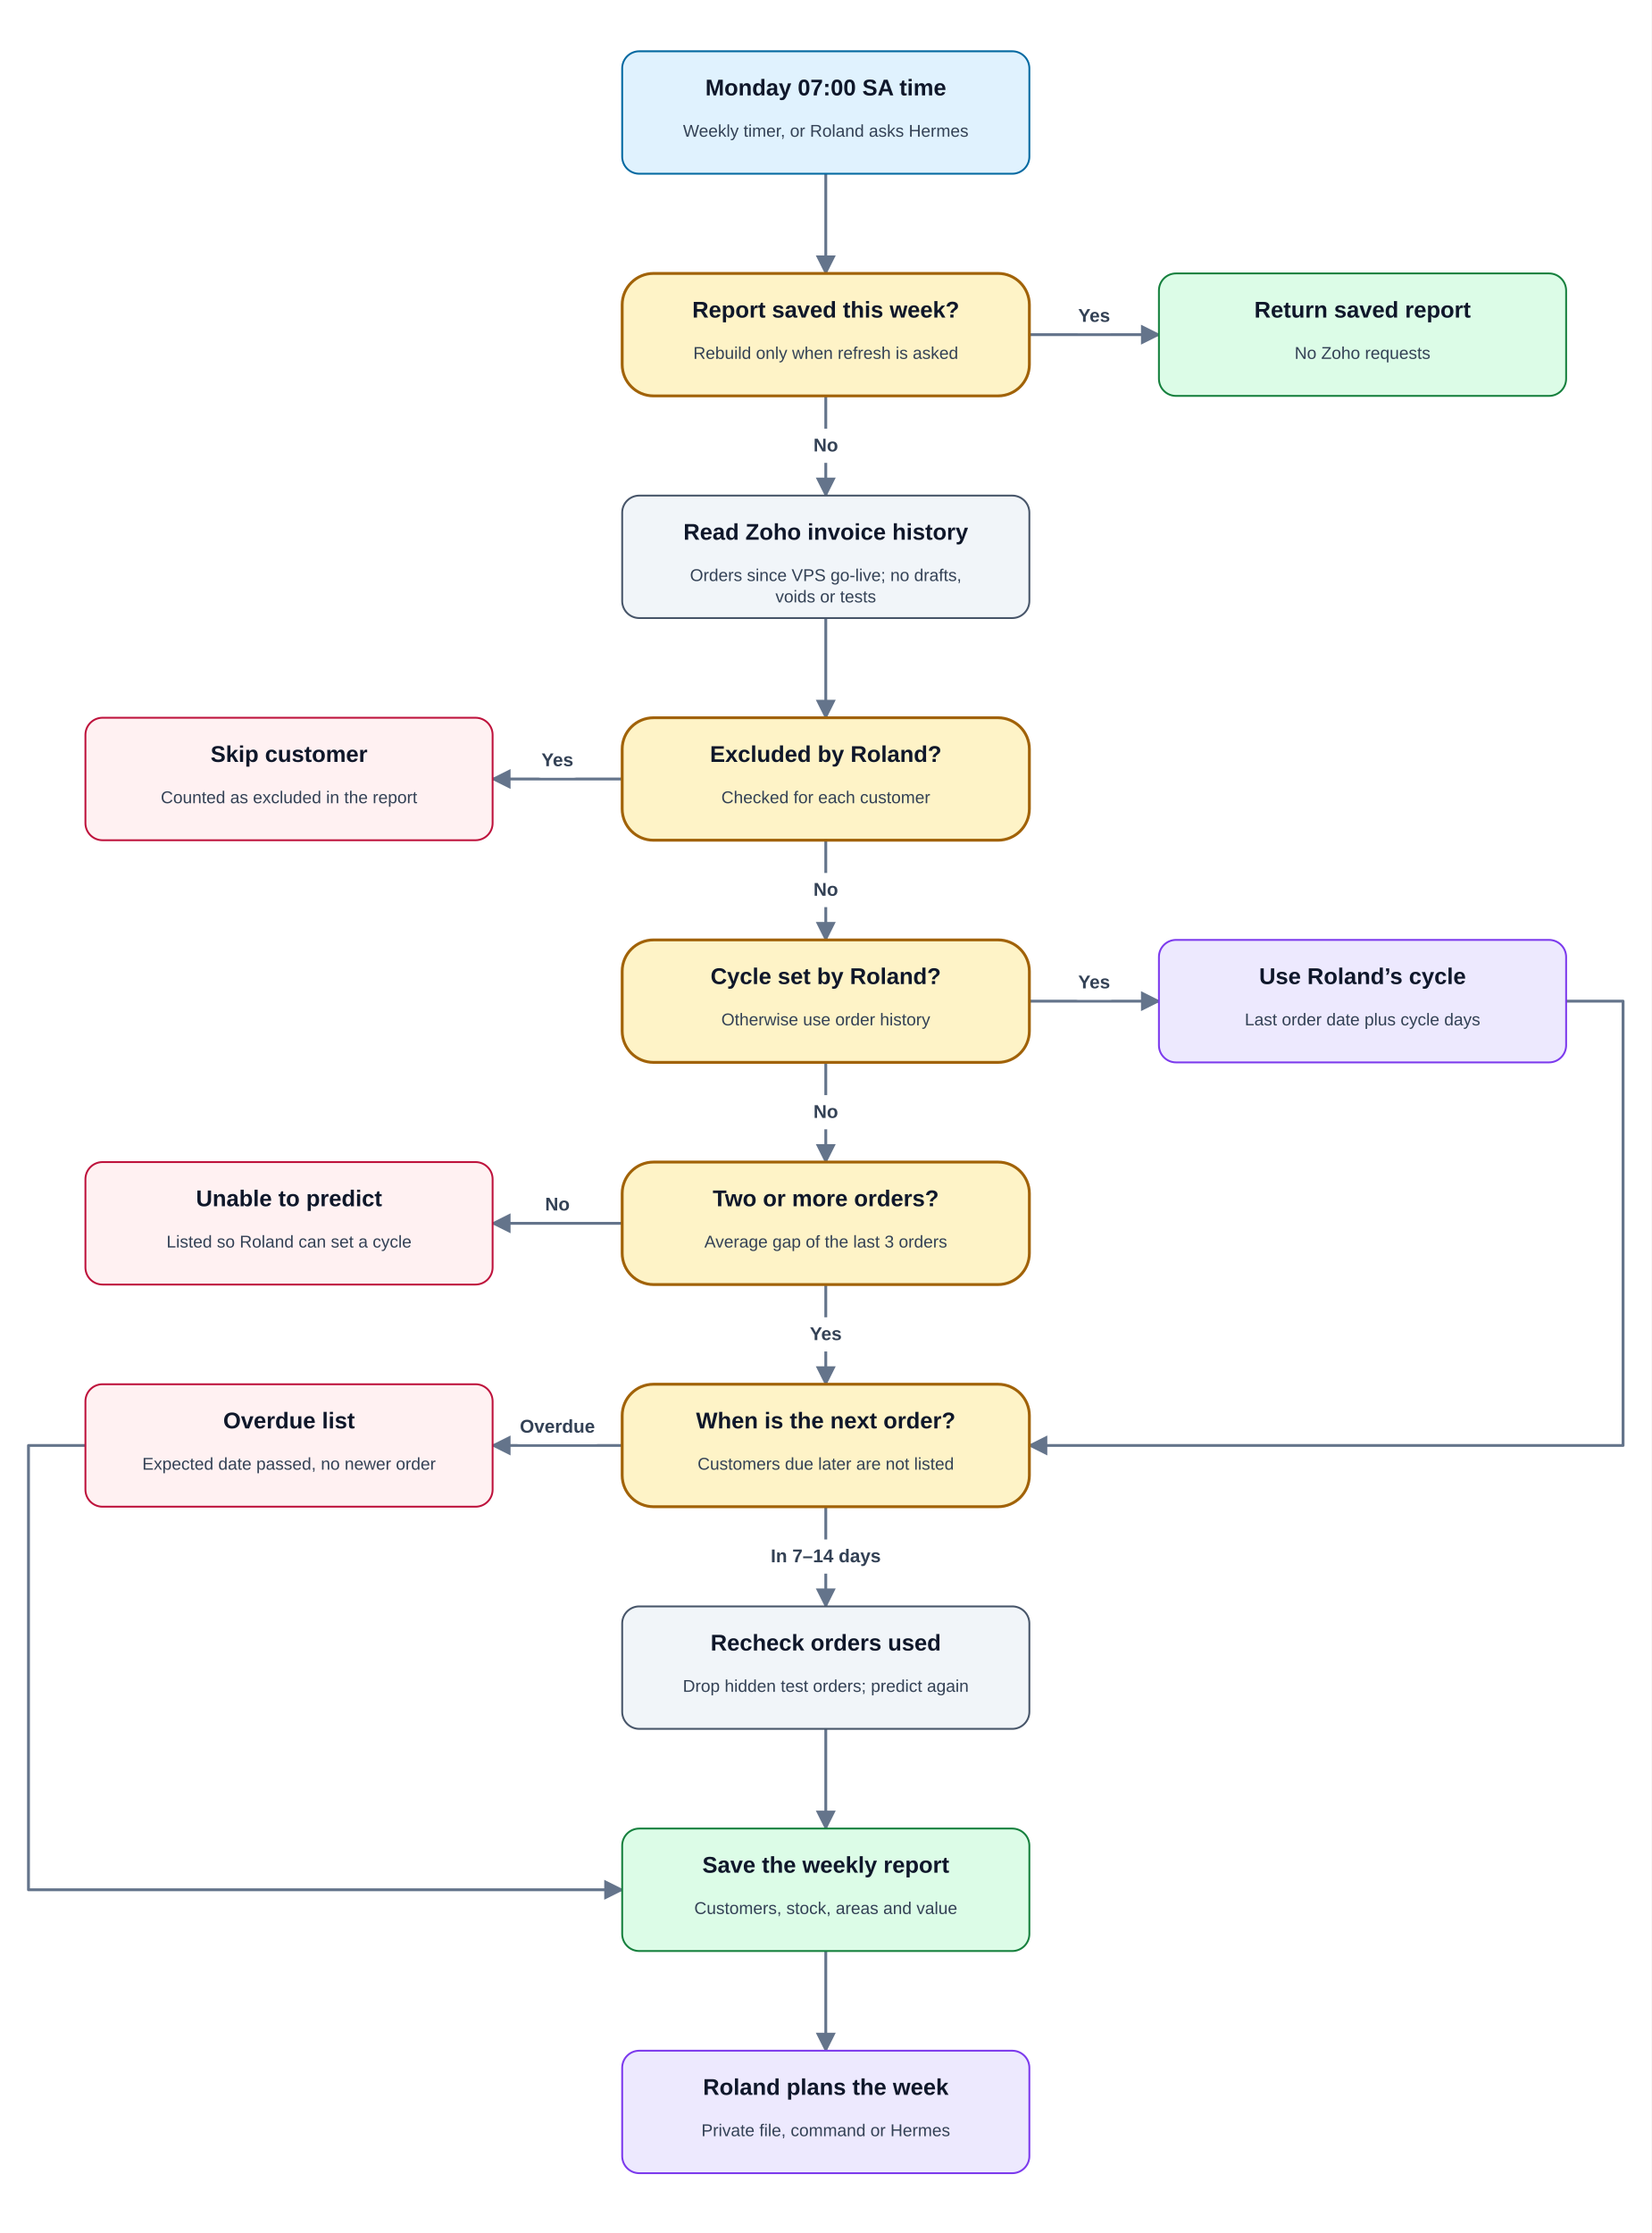
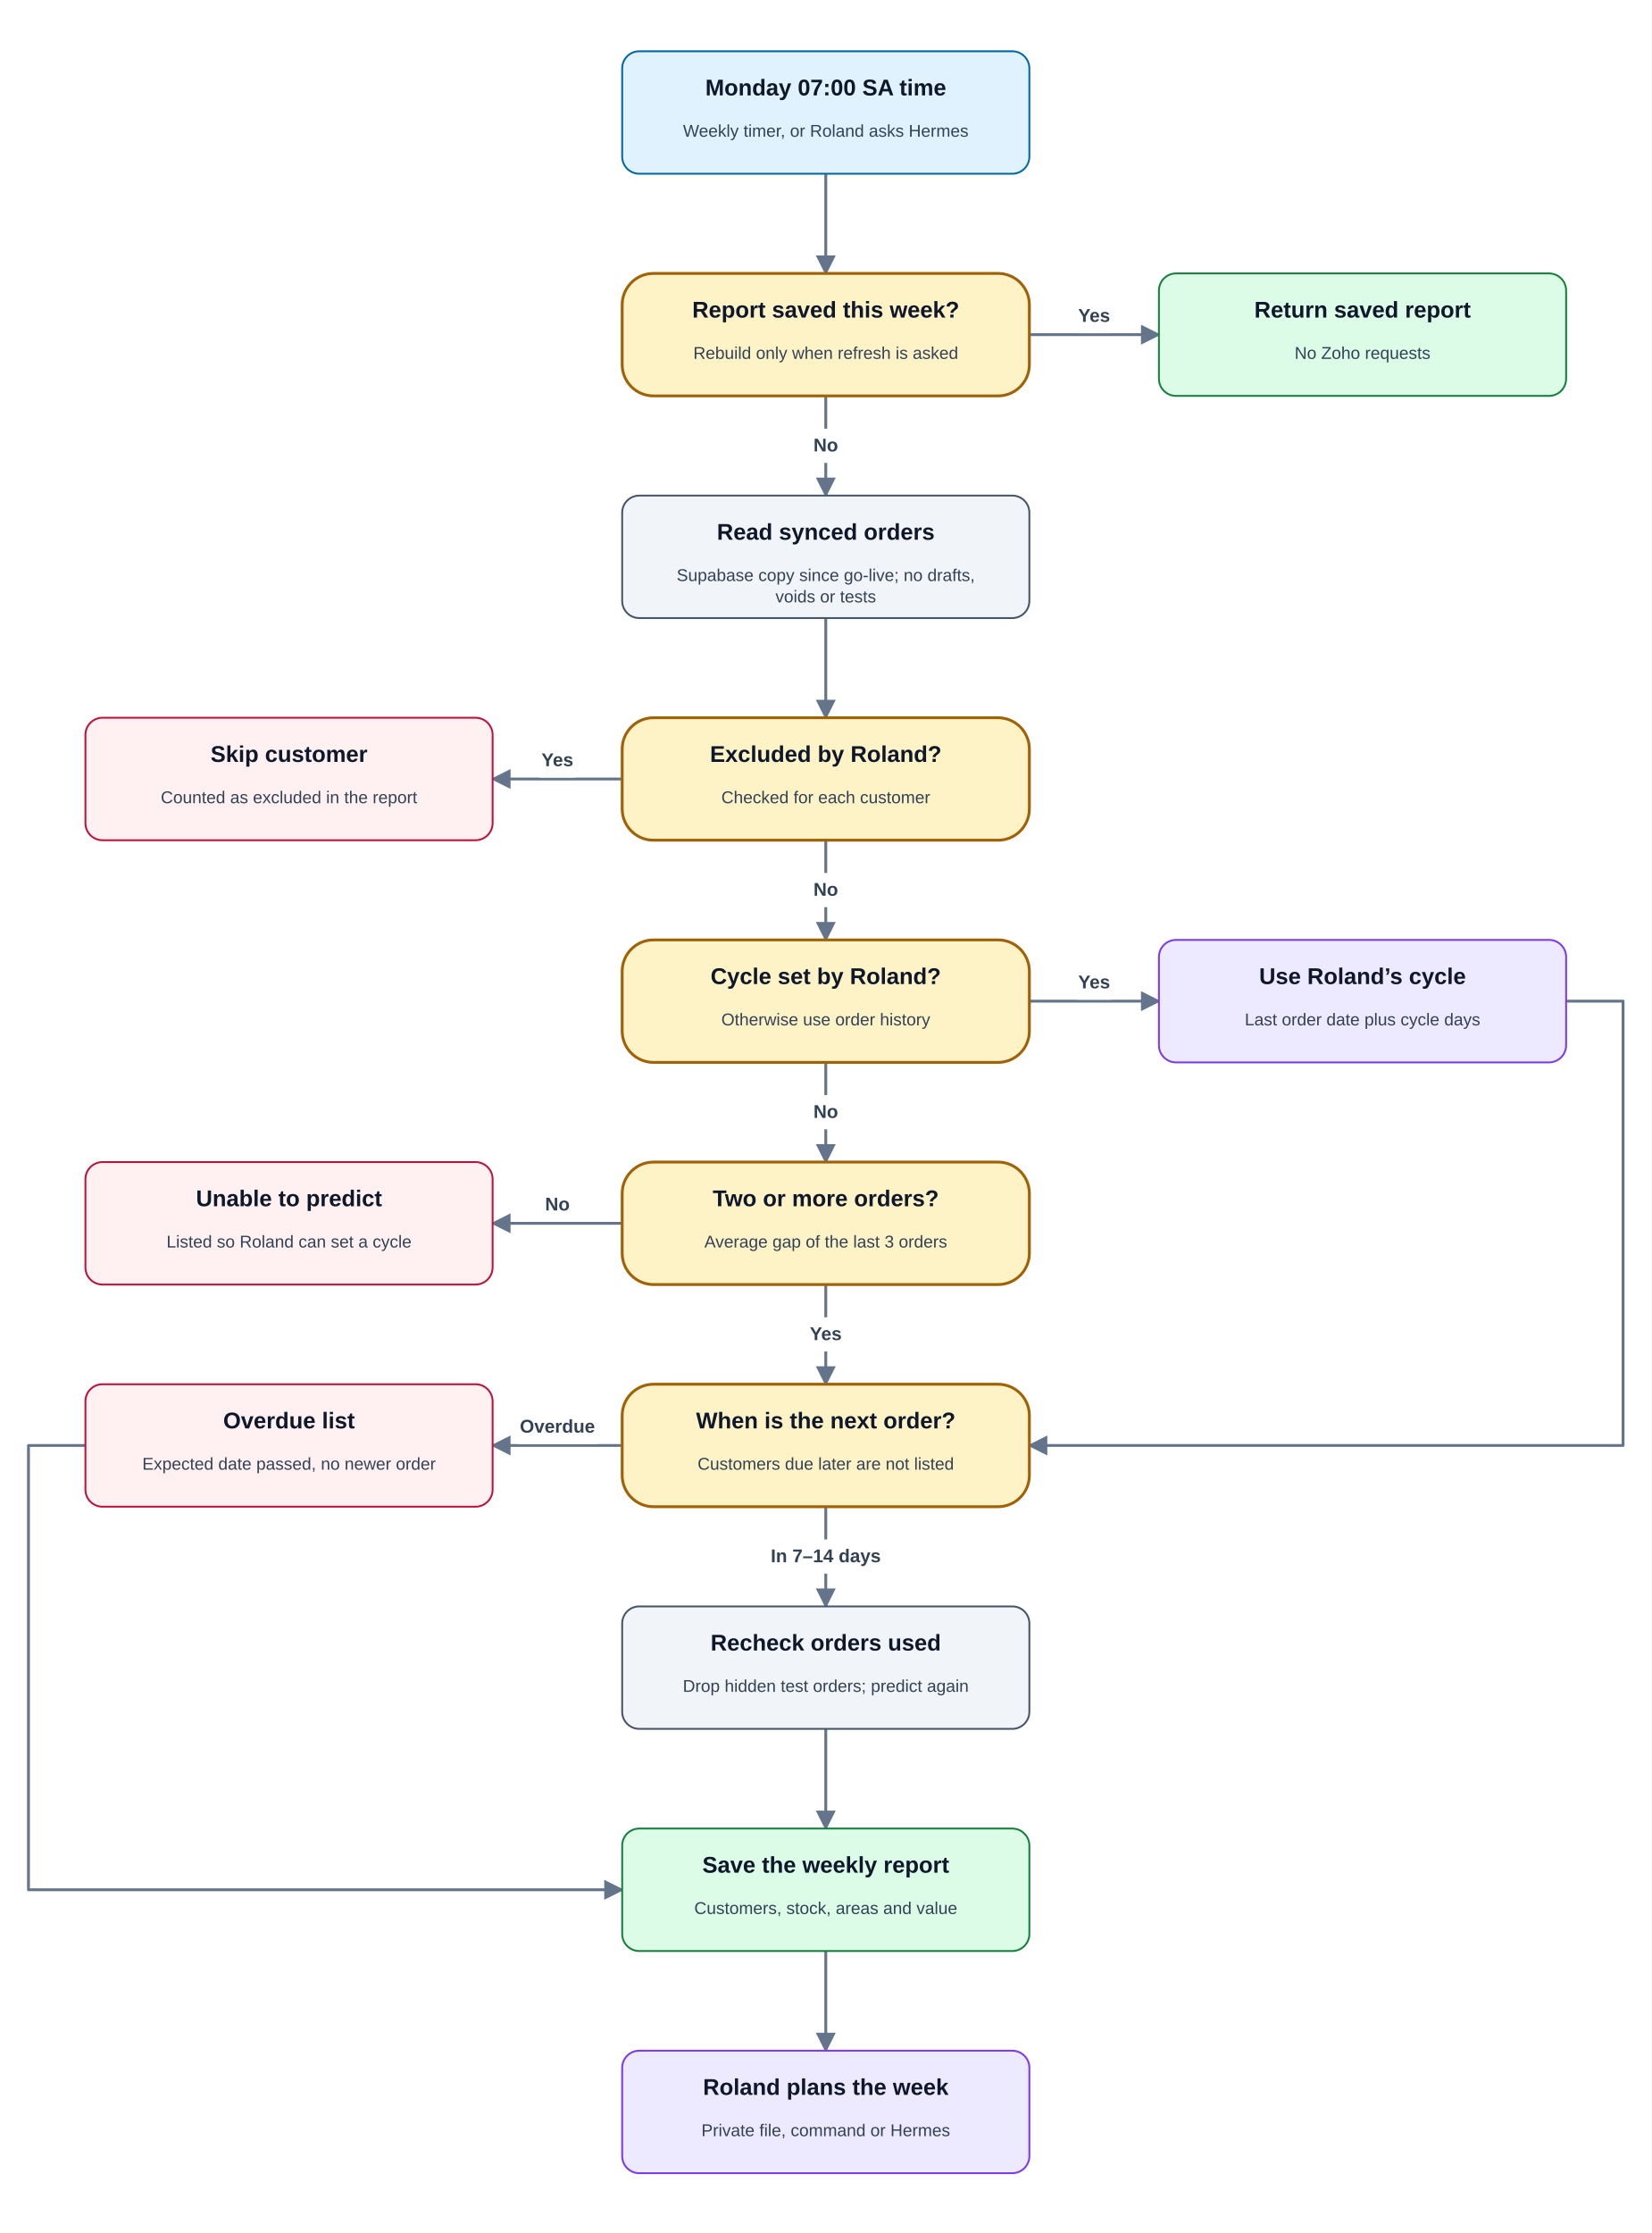
<svg xmlns="http://www.w3.org/2000/svg" viewBox="0 0 1160 1568" role="img" aria-labelledby="title desc">
  <defs>
    <marker id="arrow" viewBox="0 0 10 10" refX="9" refY="5" markerWidth="7" markerHeight="7" orient="auto-start-reverse">
      <path d="M 0 0 L 10 5 L 0 10 z" fill="#64748b" />
    </marker>
  </defs>
  <rect width="100%" height="100%" fill="#ffffff" />
  <polyline points="580.0,122 580.0,192" fill="none" stroke="#64748b" stroke-width="2" stroke-linejoin="round" marker-end="url(#arrow)" />
  <polyline points="723,235.0 814,235.0" fill="none" stroke="#64748b" stroke-width="2" stroke-linejoin="round" marker-end="url(#arrow)" />
  <rect x="751.25" y="210.0" width="34.5" height="24" rx="6" fill="white" />
  <text x="768.5" y="226.0" text-anchor="middle" font-family="Arial,sans-serif" font-size="13" font-weight="bold" fill="#334155">Yes</text>
  <polyline points="580.0,278 580.0,348" fill="none" stroke="#64748b" stroke-width="2" stroke-linejoin="round" marker-end="url(#arrow)" />
  <rect x="563.0" y="301.0" width="34" height="24" rx="6" fill="white" />
  <text x="580.0" y="317.0" text-anchor="middle" font-family="Arial,sans-serif" font-size="13" font-weight="bold" fill="#334155">No</text>
  <polyline points="580.0,434 580.0,504" fill="none" stroke="#64748b" stroke-width="2" stroke-linejoin="round" marker-end="url(#arrow)" />
  <polyline points="437,547.0 346,547.0" fill="none" stroke="#64748b" stroke-width="2" stroke-linejoin="round" marker-end="url(#arrow)" />
  <rect x="374.25" y="522.0" width="34.5" height="24" rx="6" fill="white" />
  <text x="391.5" y="538.0" text-anchor="middle" font-family="Arial,sans-serif" font-size="13" font-weight="bold" fill="#334155">Yes</text>
  <polyline points="580.0,590 580.0,660" fill="none" stroke="#64748b" stroke-width="2" stroke-linejoin="round" marker-end="url(#arrow)" />
  <rect x="563.0" y="613.0" width="34" height="24" rx="6" fill="white" />
  <text x="580.0" y="629.0" text-anchor="middle" font-family="Arial,sans-serif" font-size="13" font-weight="bold" fill="#334155">No</text>
  <polyline points="723,703.0 814,703.0" fill="none" stroke="#64748b" stroke-width="2" stroke-linejoin="round" marker-end="url(#arrow)" />
  <rect x="751.25" y="678.0" width="34.5" height="24" rx="6" fill="white" />
  <text x="768.5" y="694.0" text-anchor="middle" font-family="Arial,sans-serif" font-size="13" font-weight="bold" fill="#334155">Yes</text>
  <polyline points="580.0,746 580.0,816" fill="none" stroke="#64748b" stroke-width="2" stroke-linejoin="round" marker-end="url(#arrow)" />
  <rect x="563.0" y="769.0" width="34" height="24" rx="6" fill="white" />
  <text x="580.0" y="785.0" text-anchor="middle" font-family="Arial,sans-serif" font-size="13" font-weight="bold" fill="#334155">No</text>
  <polyline points="437,859.0 346,859.0" fill="none" stroke="#64748b" stroke-width="2" stroke-linejoin="round" marker-end="url(#arrow)" />
  <rect x="374.5" y="834.0" width="34" height="24" rx="6" fill="white" />
  <text x="391.5" y="850.0" text-anchor="middle" font-family="Arial,sans-serif" font-size="13" font-weight="bold" fill="#334155">No</text>
  <polyline points="580.0,902 580.0,972" fill="none" stroke="#64748b" stroke-width="2" stroke-linejoin="round" marker-end="url(#arrow)" />
  <rect x="562.75" y="925.0" width="34.5" height="24" rx="6" fill="white" />
  <text x="580.0" y="941.0" text-anchor="middle" font-family="Arial,sans-serif" font-size="13" font-weight="bold" fill="#334155">Yes</text>
  <polyline points="1100,703.0 1140,703.0 1140,1015.0 723,1015.0" fill="none" stroke="#64748b" stroke-width="2" stroke-linejoin="round" marker-end="url(#arrow)" />
  <polyline points="437,1015.0 346,1015.0" fill="none" stroke="#64748b" stroke-width="2" stroke-linejoin="round" marker-end="url(#arrow)" />
  <rect x="359.25" y="990.0" width="64.5" height="24" rx="6" fill="white" />
  <text x="391.5" y="1006.0" text-anchor="middle" font-family="Arial,sans-serif" font-size="13" font-weight="bold" fill="#334155">Overdue</text>
  <polyline points="580.0,1058 580.0,1128" fill="none" stroke="#64748b" stroke-width="2" stroke-linejoin="round" marker-end="url(#arrow)" />
  <rect x="529.0" y="1081.0" width="102.0" height="24" rx="6" fill="white" />
  <text x="580.0" y="1097.0" text-anchor="middle" font-family="Arial,sans-serif" font-size="13" font-weight="bold" fill="#334155">In 7–14 days</text>
  <polyline points="580.0,1214 580.0,1284" fill="none" stroke="#64748b" stroke-width="2" stroke-linejoin="round" marker-end="url(#arrow)" />
  <polyline points="60,1015.0 20,1015.0 20,1327.0 437,1327.0" fill="none" stroke="#64748b" stroke-width="2" stroke-linejoin="round" marker-end="url(#arrow)" />
  <polyline points="580.0,1370 580.0,1440" fill="none" stroke="#64748b" stroke-width="2" stroke-linejoin="round" marker-end="url(#arrow)" />
  <g>
    <rect x="437" y="36" width="286" height="86" rx="12" fill="#e0f2fe" stroke="#0369a1" stroke-width="1.3" />
    <text x="580.0" y="67" text-anchor="middle" font-family="Arial,sans-serif" font-size="16" font-weight="bold" fill="#0f172a">Monday 07:00 SA time</text>
    <text x="580.0" y="96" text-anchor="middle" font-family="Arial,sans-serif" font-size="12" fill="#334155">Weekly timer, or Roland asks Hermes</text>
  </g>
  <g>
    <rect x="437" y="192" width="286" height="86" rx="22" fill="#fef3c7" stroke="#a16207" stroke-width="2" />
    <text x="580.0" y="223" text-anchor="middle" font-family="Arial,sans-serif" font-size="16" font-weight="bold" fill="#0f172a">Report saved this week?</text>
    <text x="580.0" y="252" text-anchor="middle" font-family="Arial,sans-serif" font-size="12" fill="#334155">Rebuild only when refresh is asked</text>
  </g>
  <g>
    <rect x="814" y="192" width="286" height="86" rx="12" fill="#dcfce7" stroke="#15803d" stroke-width="1.3" />
    <text x="957.0" y="223" text-anchor="middle" font-family="Arial,sans-serif" font-size="16" font-weight="bold" fill="#0f172a">Return saved report</text>
    <text x="957.0" y="252" text-anchor="middle" font-family="Arial,sans-serif" font-size="12" fill="#334155">No Zoho requests</text>
  </g>
  <g>
    <rect x="437" y="348" width="286" height="86" rx="12" fill="#f1f5f9" stroke="#475569" stroke-width="1.3" />
-     <text x="580.0" y="379" text-anchor="middle" font-family="Arial,sans-serif" font-size="16" font-weight="bold" fill="#0f172a">Read Zoho invoice history</text>
-     <text x="580.0" y="408" text-anchor="middle" font-family="Arial,sans-serif" font-size="12" fill="#334155">Orders since VPS go-live; no drafts,</text>
+     <text x="580.0" y="379" text-anchor="middle" font-family="Arial,sans-serif" font-size="16" font-weight="bold" fill="#0f172a">Read synced orders</text>
+     <text x="580.0" y="408" text-anchor="middle" font-family="Arial,sans-serif" font-size="12" fill="#334155">Supabase copy since go-live; no drafts,</text>
    <text x="580.0" y="423" text-anchor="middle" font-family="Arial,sans-serif" font-size="12" fill="#334155">voids or tests</text>
  </g>
  <g>
    <rect x="437" y="504" width="286" height="86" rx="22" fill="#fef3c7" stroke="#a16207" stroke-width="2" />
    <text x="580.0" y="535" text-anchor="middle" font-family="Arial,sans-serif" font-size="16" font-weight="bold" fill="#0f172a">Excluded by Roland?</text>
    <text x="580.0" y="564" text-anchor="middle" font-family="Arial,sans-serif" font-size="12" fill="#334155">Checked for each customer</text>
  </g>
  <g>
    <rect x="60" y="504" width="286" height="86" rx="12" fill="#fff1f2" stroke="#be123c" stroke-width="1.3" />
    <text x="203.0" y="535" text-anchor="middle" font-family="Arial,sans-serif" font-size="16" font-weight="bold" fill="#0f172a">Skip customer</text>
    <text x="203.0" y="564" text-anchor="middle" font-family="Arial,sans-serif" font-size="12" fill="#334155">Counted as excluded in the report</text>
  </g>
  <g>
    <rect x="437" y="660" width="286" height="86" rx="22" fill="#fef3c7" stroke="#a16207" stroke-width="2" />
    <text x="580.0" y="691" text-anchor="middle" font-family="Arial,sans-serif" font-size="16" font-weight="bold" fill="#0f172a">Cycle set by Roland?</text>
    <text x="580.0" y="720" text-anchor="middle" font-family="Arial,sans-serif" font-size="12" fill="#334155">Otherwise use order history</text>
  </g>
  <g>
    <rect x="814" y="660" width="286" height="86" rx="12" fill="#ede9fe" stroke="#7c3aed" stroke-width="1.3" />
    <text x="957.0" y="691" text-anchor="middle" font-family="Arial,sans-serif" font-size="16" font-weight="bold" fill="#0f172a">Use Roland’s cycle</text>
    <text x="957.0" y="720" text-anchor="middle" font-family="Arial,sans-serif" font-size="12" fill="#334155">Last order date plus cycle days</text>
  </g>
  <g>
    <rect x="437" y="816" width="286" height="86" rx="22" fill="#fef3c7" stroke="#a16207" stroke-width="2" />
    <text x="580.0" y="847" text-anchor="middle" font-family="Arial,sans-serif" font-size="16" font-weight="bold" fill="#0f172a">Two or more orders?</text>
    <text x="580.0" y="876" text-anchor="middle" font-family="Arial,sans-serif" font-size="12" fill="#334155">Average gap of the last 3 orders</text>
  </g>
  <g>
    <rect x="60" y="816" width="286" height="86" rx="12" fill="#fff1f2" stroke="#be123c" stroke-width="1.3" />
    <text x="203.0" y="847" text-anchor="middle" font-family="Arial,sans-serif" font-size="16" font-weight="bold" fill="#0f172a">Unable to predict</text>
    <text x="203.0" y="876" text-anchor="middle" font-family="Arial,sans-serif" font-size="12" fill="#334155">Listed so Roland can set a cycle</text>
  </g>
  <g>
    <rect x="437" y="972" width="286" height="86" rx="22" fill="#fef3c7" stroke="#a16207" stroke-width="2" />
    <text x="580.0" y="1003" text-anchor="middle" font-family="Arial,sans-serif" font-size="16" font-weight="bold" fill="#0f172a">When is the next order?</text>
    <text x="580.0" y="1032" text-anchor="middle" font-family="Arial,sans-serif" font-size="12" fill="#334155">Customers due later are not listed</text>
  </g>
  <g>
    <rect x="60" y="972" width="286" height="86" rx="12" fill="#fff1f2" stroke="#be123c" stroke-width="1.3" />
    <text x="203.0" y="1003" text-anchor="middle" font-family="Arial,sans-serif" font-size="16" font-weight="bold" fill="#0f172a">Overdue list</text>
    <text x="203.0" y="1032" text-anchor="middle" font-family="Arial,sans-serif" font-size="12" fill="#334155">Expected date passed, no newer order</text>
  </g>
  <g>
    <rect x="437" y="1128" width="286" height="86" rx="12" fill="#f1f5f9" stroke="#475569" stroke-width="1.3" />
    <text x="580.0" y="1159" text-anchor="middle" font-family="Arial,sans-serif" font-size="16" font-weight="bold" fill="#0f172a">Recheck orders used</text>
    <text x="580.0" y="1188" text-anchor="middle" font-family="Arial,sans-serif" font-size="12" fill="#334155">Drop hidden test orders; predict again</text>
  </g>
  <g>
    <rect x="437" y="1284" width="286" height="86" rx="12" fill="#dcfce7" stroke="#15803d" stroke-width="1.3" />
    <text x="580.0" y="1315" text-anchor="middle" font-family="Arial,sans-serif" font-size="16" font-weight="bold" fill="#0f172a">Save the weekly report</text>
    <text x="580.0" y="1344" text-anchor="middle" font-family="Arial,sans-serif" font-size="12" fill="#334155">Customers, stock, areas and value</text>
  </g>
  <g>
    <rect x="437" y="1440" width="286" height="86" rx="12" fill="#ede9fe" stroke="#7c3aed" stroke-width="1.3" />
    <text x="580.0" y="1471" text-anchor="middle" font-family="Arial,sans-serif" font-size="16" font-weight="bold" fill="#0f172a">Roland plans the week</text>
    <text x="580.0" y="1500" text-anchor="middle" font-family="Arial,sans-serif" font-size="12" fill="#334155">Private file, command or Hermes</text>
  </g>
</svg>
